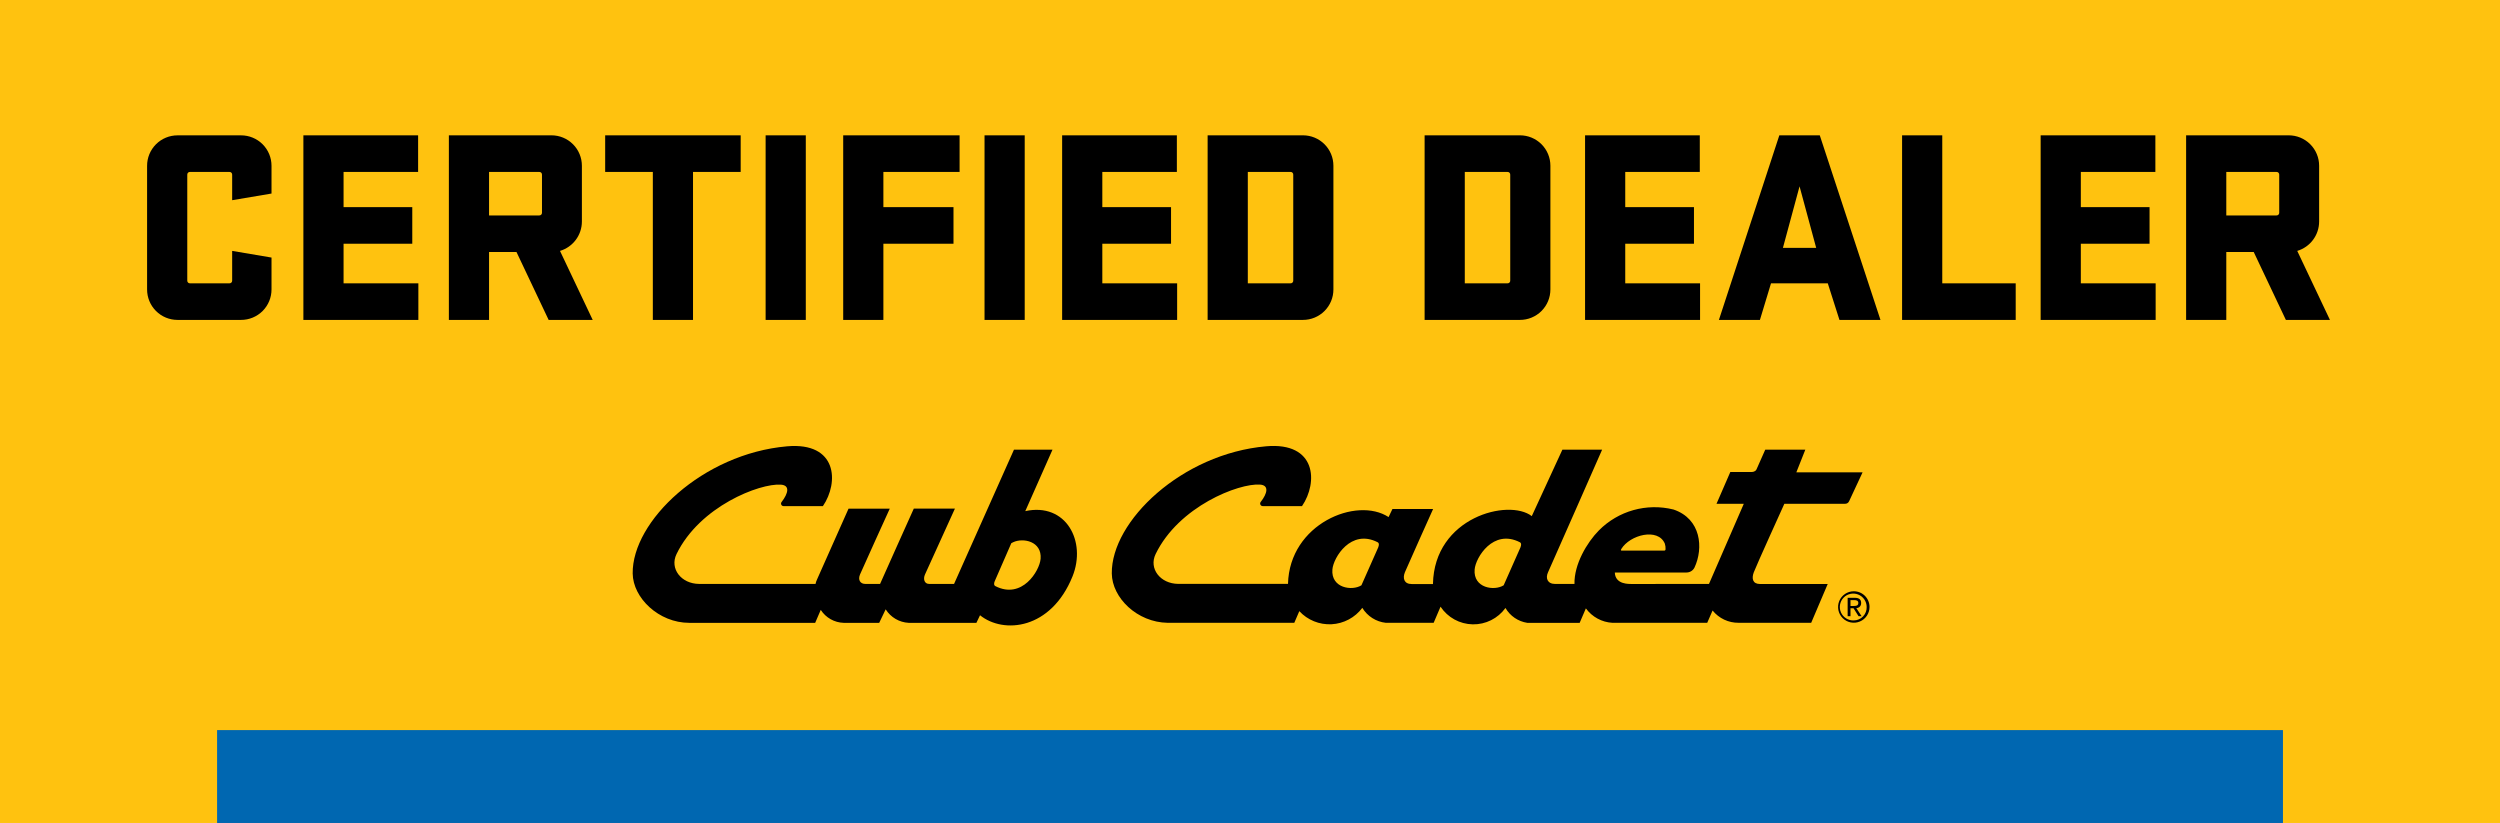
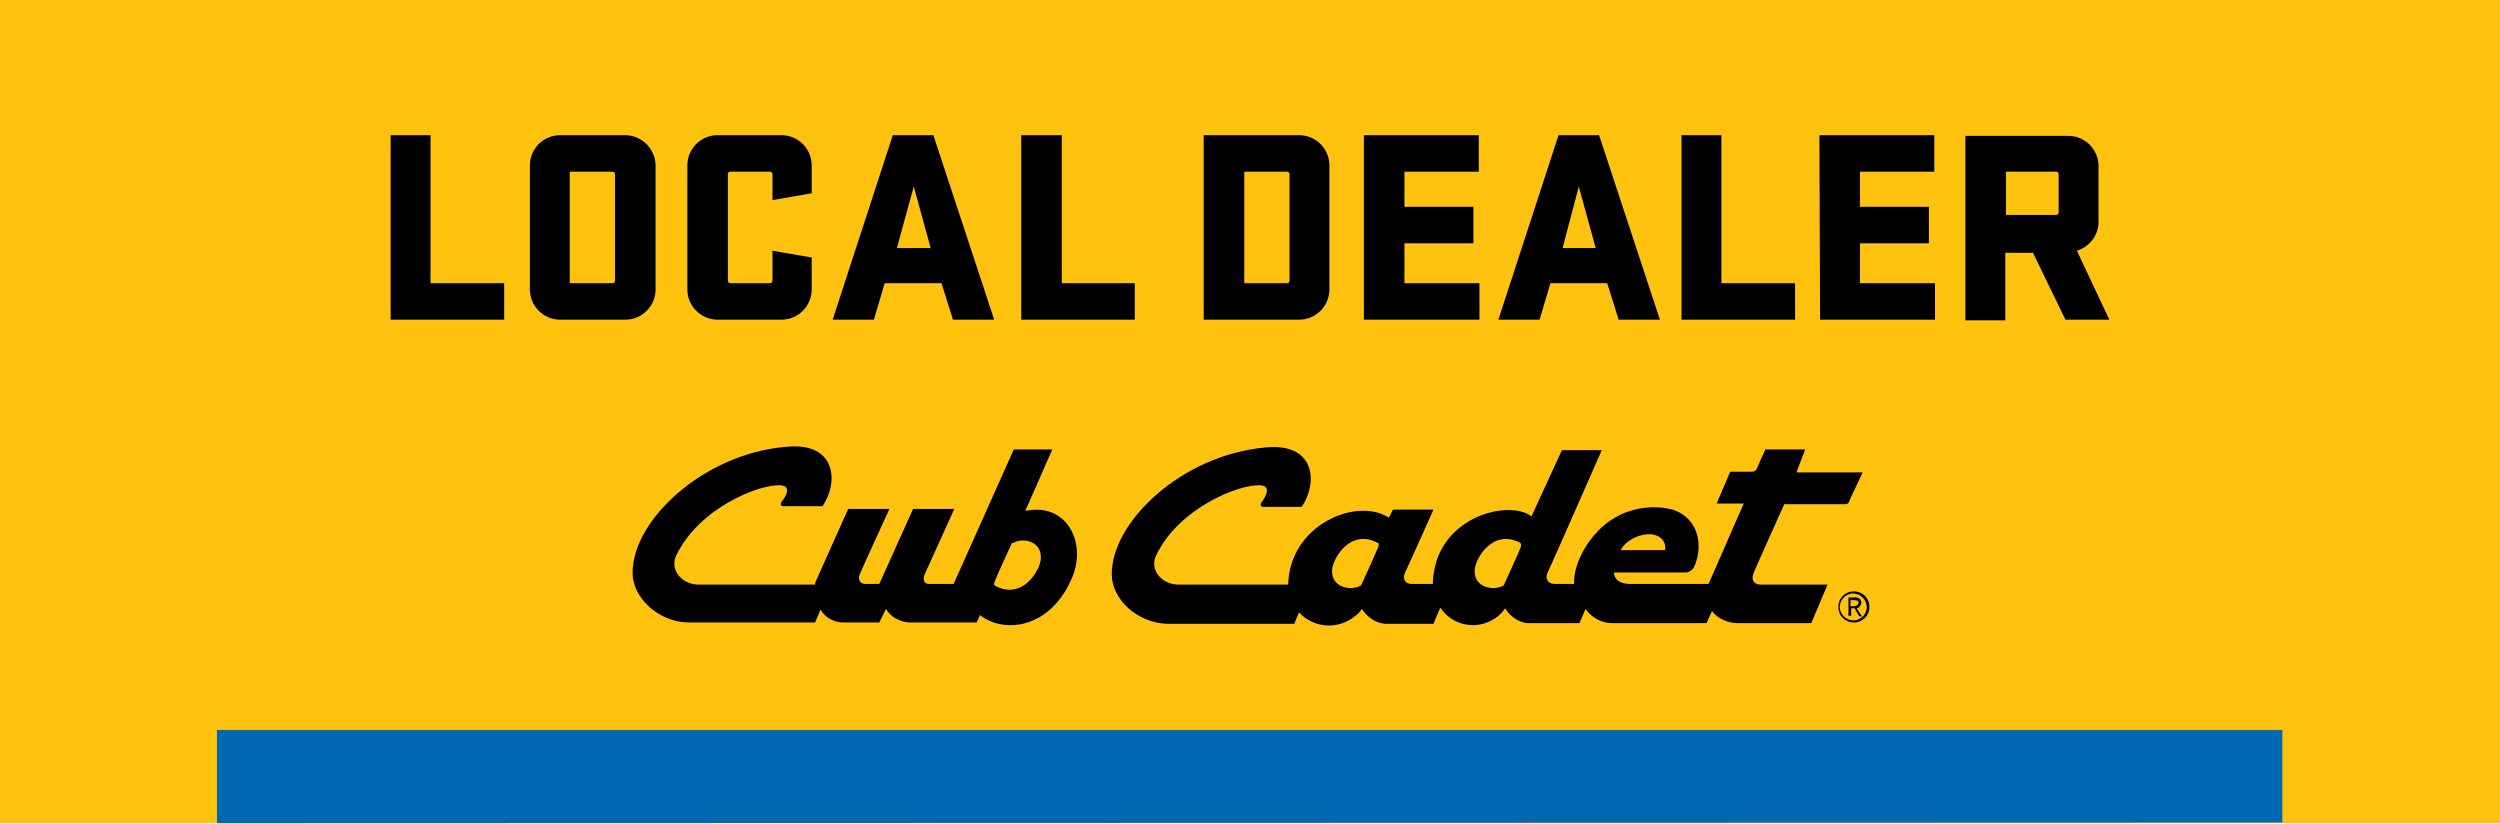
- <svg xmlns="http://www.w3.org/2000/svg" width="369.877" height="121.761">
-   <g data-name="Group 2644">
-     <path data-name="Rectangle 1711" fill="#ffc20f" d="M0 0h369.877v121.761H0z" />
-     <path data-name="Path 834" d="M32.118 121.761v-13.743h305.648v13.743" fill="#0067b1" />
-     <path data-name="Path 835" d="m151.688 75.629 4.03-9.1h-5.7l-8.863 19.861h-3.7c-.666 0-.918-.69-.6-1.4.488-1.077 4.425-9.738 4.425-9.738h-6.084s-4.918 10.94-4.987 11.138h-2.2c-.717 0-1.116-.581-.767-1.4.422-1 4.4-9.734 4.4-9.734h-6.1l-4.658 10.47a2.953 2.953 0 0 0-.225.666h-17.227c-2.643-.019-4.39-2.259-3.34-4.417 3.418-7.049 12.307-10.5 15.446-10.269 1.372.1 1.085 1.283.116 2.546a.374.374 0 0 0 .271.628h5.824c2.395-3.511 2.143-9.5-5.3-8.847-12.477 1.093-22.94 11.082-22.843 18.817.043 3.6 3.844 7.3 8.378 7.3h18.622l.825-1.918a4.179 4.179 0 0 0 3.394 1.918h5.254s.682-1.449.957-2a4.27 4.27 0 0 0 3.406 2h10.017l.535-1.124c3.511 2.825 10.517 2.1 13.683-5.743 2.1-5.2-.961-10.974-6.99-9.66m2.268 7.074c-.143 1.744-2.736 6.053-6.7 4.014-.256-.139-.182-.5-.085-.721.24-.55 2.17-4.991 2.453-5.623a2.165 2.165 0 0 1 .283-.147c1.469-.686 4.27-.147 4.053 2.476" />
-     <path data-name="Path 836" d="M275.359 89.219c0-.519-.3-.775-.949-.775h-1.05v2.72h.422v-1.17h.45l.74 1.17h.449l-.779-1.2a.7.7 0 0 0 .713-.744m-1.139.434h-.435v-.864h.558c.287 0 .6.054.6.415 0 .43-.345.45-.721.45" />
-     <path data-name="Path 837" d="M274.265 87.479a2.327 2.327 0 1 0 2.333 2.313 2.319 2.319 0 0 0-2.333-2.313m0 4.313a1.987 1.987 0 1 1 1.91-2 1.923 1.923 0 0 1-1.91 2" />
-     <path data-name="Path 838" d="M259.478 84.665c.36-.969 4.518-10.129 4.518-10.129h8.959a.634.634 0 0 0 .624-.384c.039-.081 1.992-4.274 1.992-4.274h-9.8l1.329-3.352h-5.929l-1.286 2.9c-.074.167-.256.407-.783.407h-3.1l-2.042 4.7h4.038l-5.151 11.857-11.482.012c-.244-.023-2.383.14-2.453-1.7h10.618a1.32 1.32 0 0 0 1.166-.721c1.36-2.883 1-7.215-3.108-8.6a11.6 11.6 0 0 0-11.028 3.092c-1.779 1.8-3.681 5.026-3.615 7.924h-2.84c-1.174 0-1.476-.864-1.069-1.736s8-18.135 8-18.135h-5.878l-4.53 9.835c-3.414-2.639-14.442.147-14.62 10.048h-3.149c-1.124 0-1.368-.853-1-1.748s4.169-9.35 4.169-9.35h-6.017l-.57 1.19c-4.716-3.088-14.671 1.007-14.88 9.885h-16.244c-2.643-.019-4.39-2.259-3.34-4.417 3.418-7.049 12.3-10.5 15.446-10.273 1.372.1 1.085 1.306.112 2.55a.38.38 0 0 0 .275.632h5.824c2.395-3.515 2.143-9.5-5.3-8.85-12.477 1.093-22.94 11.082-22.843 18.817.043 3.6 3.747 7.231 8.273 7.3h18.727l.744-1.724a6.077 6.077 0 0 0 9.319-.488 4.661 4.661 0 0 0 3.48 2.213h7.076l1.019-2.386a5.841 5.841 0 0 0 9.606.19 4.507 4.507 0 0 0 3.228 2.2h7.75l.918-2.139a5.218 5.218 0 0 0 3.937 2.135h14.016l.794-1.821a4.882 4.882 0 0 0 3.859 1.817h10.73l2.445-5.739h-10.015c-1.073 0-1.283-.779-.918-1.748m-19.612-3.423c1.283-2.12 5.444-3.174 6.444-.806a2.29 2.29 0 0 1 .109.833c-.008.066-.016.205-.19.205h-6.3s-.217.012-.062-.232m-35.944-.279a501.942 501.942 0 0 1-2.5 5.642c-1.38.872-4.522.422-4.294-2.348.143-1.748 2.74-6.053 6.7-4.018.256.14.182.508.085.725m21.053 0a586.912 586.912 0 0 1-2.5 5.642c-1.38.872-4.526.422-4.294-2.348.143-1.748 2.736-6.053 6.7-4.018.256.14.182.508.085.725" />
-     <path data-name="Path 883" d="M34.349 37.122v4.387a.387.387 0 0 1-.41.41h-5.822a.387.387 0 0 1-.41-.41V25.847a.387.387 0 0 1 .41-.41h5.822a.387.387 0 0 1 .41.41v3.772l5.822-.984v-4.1a4.5 4.5 0 0 0-4.51-4.51h-9.389a4.5 4.5 0 0 0-4.51 4.51v18.286a4.5 4.5 0 0 0 4.51 4.51h9.389a4.5 4.5 0 0 0 4.51-4.51v-4.715Zm10.537 10.209h17.011v-5.412H50.831v-5.863h10.166v-5.412H50.831v-5.207H61.86v-5.412H44.886Zm36.285 0h6.519l-4.838-10.209a4.539 4.539 0 0 0 3.239-4.346v-8.245a4.5 4.5 0 0 0-4.51-4.51h-15.17v27.31h5.945V37.286h4.059Zm-1.394-21.894a.387.387 0 0 1 .41.41v5.617a.387.387 0 0 1-.41.41h-7.421v-6.437Zm9.758 0h7.052v21.894h5.945V25.437h7.052v-5.412H89.535Zm29.684-5.412h-5.945v27.306h5.945Zm11.478 27.306V36.056h10.373v-5.412h-10.373v-5.207h11.275v-5.412h-17.22v27.306Zm20.91-27.306h-5.945v27.306h5.945Zm5.537 27.306h17.015v-5.412h-11.07v-5.863h10.168v-5.412h-10.168v-5.207h11.029v-5.412h-16.974Zm21.525-27.306v27.306h14.1a4.5 4.5 0 0 0 4.51-4.51v-18.29a4.5 4.5 0 0 0-4.51-4.51Zm12.259 5.412a.387.387 0 0 1 .41.41v15.662a.387.387 0 0 1-.41.41h-6.314V25.437Zm19.844-5.412v27.306h14.1a4.5 4.5 0 0 0 4.51-4.51v-18.29a4.5 4.5 0 0 0-4.51-4.51Zm12.259 5.412a.387.387 0 0 1 .41.41v15.662a.387.387 0 0 1-.41.41h-6.314V25.437Zm11.48 21.894h17.015v-5.412h-11.07v-5.863h10.168v-5.412h-10.168v-5.207h11.029v-5.412h-16.974Zm34.727-27.306h-5.986l-8.938 27.306h6.068l1.64-5.412h8.4l1.727 5.412h6.068Zm-2.993 7.544 2.46 9.1h-4.92Zm15.17 19.762h16.81v-5.412H287.36V20.025h-5.945Zm20.5 0h17.015v-5.412h-11.07v-5.863h10.168v-5.412H307.86v-5.207h11.029v-5.412h-16.974Zm36.282 0h6.519l-4.838-10.209a4.539 4.539 0 0 0 3.239-4.346v-8.245a4.5 4.5 0 0 0-4.51-4.51h-15.17v27.31h5.945V37.286h4.059Zm-1.394-21.894a.387.387 0 0 1 .41.41v5.617a.387.387 0 0 1-.41.41h-7.421v-6.437Z" />
-   </g>
+ <svg xmlns="http://www.w3.org/2000/svg" viewBox="0 0 369.9 121.8" xml:space="preserve">
+   <path d="M0 0h369.9v121.8H0V0z" fill="#ffc20f" />
+   <path d="M32.1 121.8V108h305.6v13.7" fill="#0067b1" />
+   <path d="m151.7 75.6 4-9.1H150l-8.9 19.9h-3.7c-.7 0-.9-.7-.6-1.4l4.4-9.7h-6.1s-4.9 10.9-5 11.1H128c-.7 0-1.1-.6-.8-1.4.4-1 4.4-9.7 4.4-9.7h-6.1l-4.7 10.5c-.1.2-.2.4-.2.7h-17.2c-2.6 0-4.4-2.3-3.3-4.4 3.4-7 12.3-10.5 15.4-10.3 1.4.1 1.1 1.3.1 2.5-.1.2-.1.4 0 .5.1.1.2.1.3.1h5.8c2.4-3.5 2.1-9.5-5.3-8.8-12.4 1-22.9 11-22.8 18.7 0 3.6 3.8 7.3 8.4 7.3h18.6l.8-1.9c.7 1.2 2 1.9 3.4 1.9h5.3l1-2c.7 1.2 2 1.9 3.4 2h10l.5-1.1c3.5 2.8 10.5 2.1 13.7-5.7 2.1-5.2-1-11-7-9.7m2.3 7.1c-.1 1.7-2.7 6.1-6.7 4-.3-.1-.2-.5-.1-.7.2-.6 2.2-5 2.5-5.6.1-.1.2-.1.3-.1 1.4-.8 4.2-.2 4 2.4M275.4 89.2c0-.5-.3-.8-.9-.8h-1v2.7h.4V90h.5l.7 1.2h.4l-.8-1.2c.3 0 .6-.3.7-.8 0 .1 0 0 0 0m-1.2.5h-.4v-.9h.6c.3 0 .6.1.6.4-.1.4-.4.5-.8.5" />
+   <path d="M274.3 87.5c-1.3 0-2.3 1-2.3 2.3 0 1.3 1 2.3 2.3 2.3 1.3 0 2.3-1 2.3-2.3 0-1.3-1-2.3-2.3-2.3m0 4.3c-1.1 0-2-.8-2.1-1.9 0-1.1.8-2 1.9-2.1 1.1 0 2 .8 2.1 1.9v.1c0 1.1-.8 1.9-1.9 2M259.5 84.7c.4-1 4.5-10.1 4.5-10.1h9c.3 0 .5-.1.6-.4 0-.1 2-4.3 2-4.3h-9.8l1.3-3.4h-5.9l-1.3 2.9c-.1.2-.3.4-.8.4H256l-2 4.7h4l-5.2 11.9h-11.5c-.2 0-2.4.1-2.5-1.7h10.6c.5 0 .9-.3 1.2-.7 1.4-2.9 1-7.2-3.1-8.6-4-1-8.2.2-11 3.1-1.8 1.8-3.7 5-3.6 7.9h-2.8c-1.2 0-1.5-.9-1.1-1.7s8-18.1 8-18.1h-5.9l-4.5 9.8c-3.4-2.6-14.4.1-14.6 10h-3.1c-1.1 0-1.4-.9-1-1.7s4.2-9.3 4.2-9.3h-6l-.6 1.2c-4.7-3.1-14.7 1-14.9 9.9h-16.2c-2.6 0-4.4-2.3-3.3-4.4 3.4-7 12.3-10.5 15.4-10.3 1.4.1 1.1 1.3.1 2.6-.1.2-.1.4 0 .5.1.1.2.1.2.1h5.8c2.4-3.5 2.1-9.5-5.3-8.8-12.5 1.1-22.9 11.1-22.8 18.8 0 3.6 3.7 7.2 8.3 7.3h18.7l.7-1.7c2.3 2.5 6.1 2.6 8.6.3.3-.2.5-.5.7-.8.8 1.2 2 2.1 3.5 2.2h7.1l1-2.4c1.8 2.7 5.4 3.4 8.1 1.6.6-.4 1.1-.9 1.5-1.5.7 1.2 1.9 2 3.2 2.2h7.8l.9-2.1c.9 1.3 2.4 2.1 3.9 2.1h14l.8-1.8c.9 1.2 2.4 1.8 3.9 1.8H268l2.4-5.7h-10c-1.1-.1-1.3-.9-.9-1.8m-19.6-3.5c1.3-2.1 5.4-3.2 6.4-.8.1.3.1.6.1.8 0 .1 0 .2-.2.2h-6.3c0 .1-.2.1 0-.2m-36-.2c-.8 1.9-1.7 3.8-2.5 5.6-1.4.9-4.5.4-4.3-2.3.1-1.7 2.7-6.1 6.7-4 .3.1.2.4.1.7m21.1 0c-.8 1.9-1.7 3.8-2.5 5.6-1.4.9-4.5.4-4.3-2.3.1-1.7 2.7-6.1 6.7-4 .2.1.2.4.1.7M178.1 20v27.3h14.1c2.5 0 4.5-2 4.5-4.5V24.5c0-2.5-2-4.5-4.5-4.5h-14.1zm12.3 5.4c.2 0 .4.1.4.4v15.7c0 .2-.1.4-.4.4h-6.3V25.4h6.3zm11.5 21.9h17v-5.4h-11.1V36H218v-5.4h-10.2v-5.2h11V20h-17v27.3zM236.6 20h-6l-8.9 27.3h6.1l1.6-5.4h8.4l1.7 5.4h6.1l-9-27.3zm-3 7.6 2.5 9.1h-4.9l2.4-9.1zm15.2 19.7h16.8v-5.4h-10.9V20h-5.9v27.3zm20.5 0h17v-5.4h-11.1V36h10.2v-5.4h-10.2v-5.2h11V20h-17l.1 27.3zm36.3 0h6.5l-4.8-10.2c1.9-.6 3.2-2.3 3.2-4.3v-8.2c0-2.5-2-4.5-4.5-4.5h-15.2v27.3h5.9v-10h4.1l4.8 9.9zm-1.4-21.9c.2 0 .4.1.4.4v5.6c0 .2-.1.4-.4.4h-7.4v-6.4h7.4zM114.3 37.1v4.4c0 .2-.1.4-.4.4h-5.8c-.2 0-.4-.1-.4-.4V25.8c0-.2.1-.4.4-.4h5.8c.2 0 .4.1.4.4v3.8l5.8-1v-4.1c0-2.5-2-4.5-4.5-4.5h-9.4c-2.5 0-4.5 2-4.5 4.5v18.3c0 2.5 2 4.5 4.5 4.5h9.4c2.5 0 4.5-2 4.5-4.5v-4.7l-5.8-1zM92.5 20h-9.6c-2.5 0-4.5 2-4.5 4.5v18.3c0 2.5 2 4.5 4.5 4.5h9.6c2.5 0 4.5-2 4.5-4.5V24.5c0-2.4-2-4.5-4.5-4.5zM91 25.8v15.7c0 .2-.1.4-.4.4h-6.3V25.4h6.3c.3 0 .4.2.4.4zM138.1 20h-6l-8.9 27.3h6.1l1.6-5.4h8.4l1.7 5.4h6.1l-9-27.3zm-5.4 16.7 2.5-9.1 2.5 9.1h-5zM57.8 47.3h16.8v-5.4H63.7V20h-5.9zM151.1 47.3h16.8v-5.4h-10.8V20h-6z" />
</svg>
